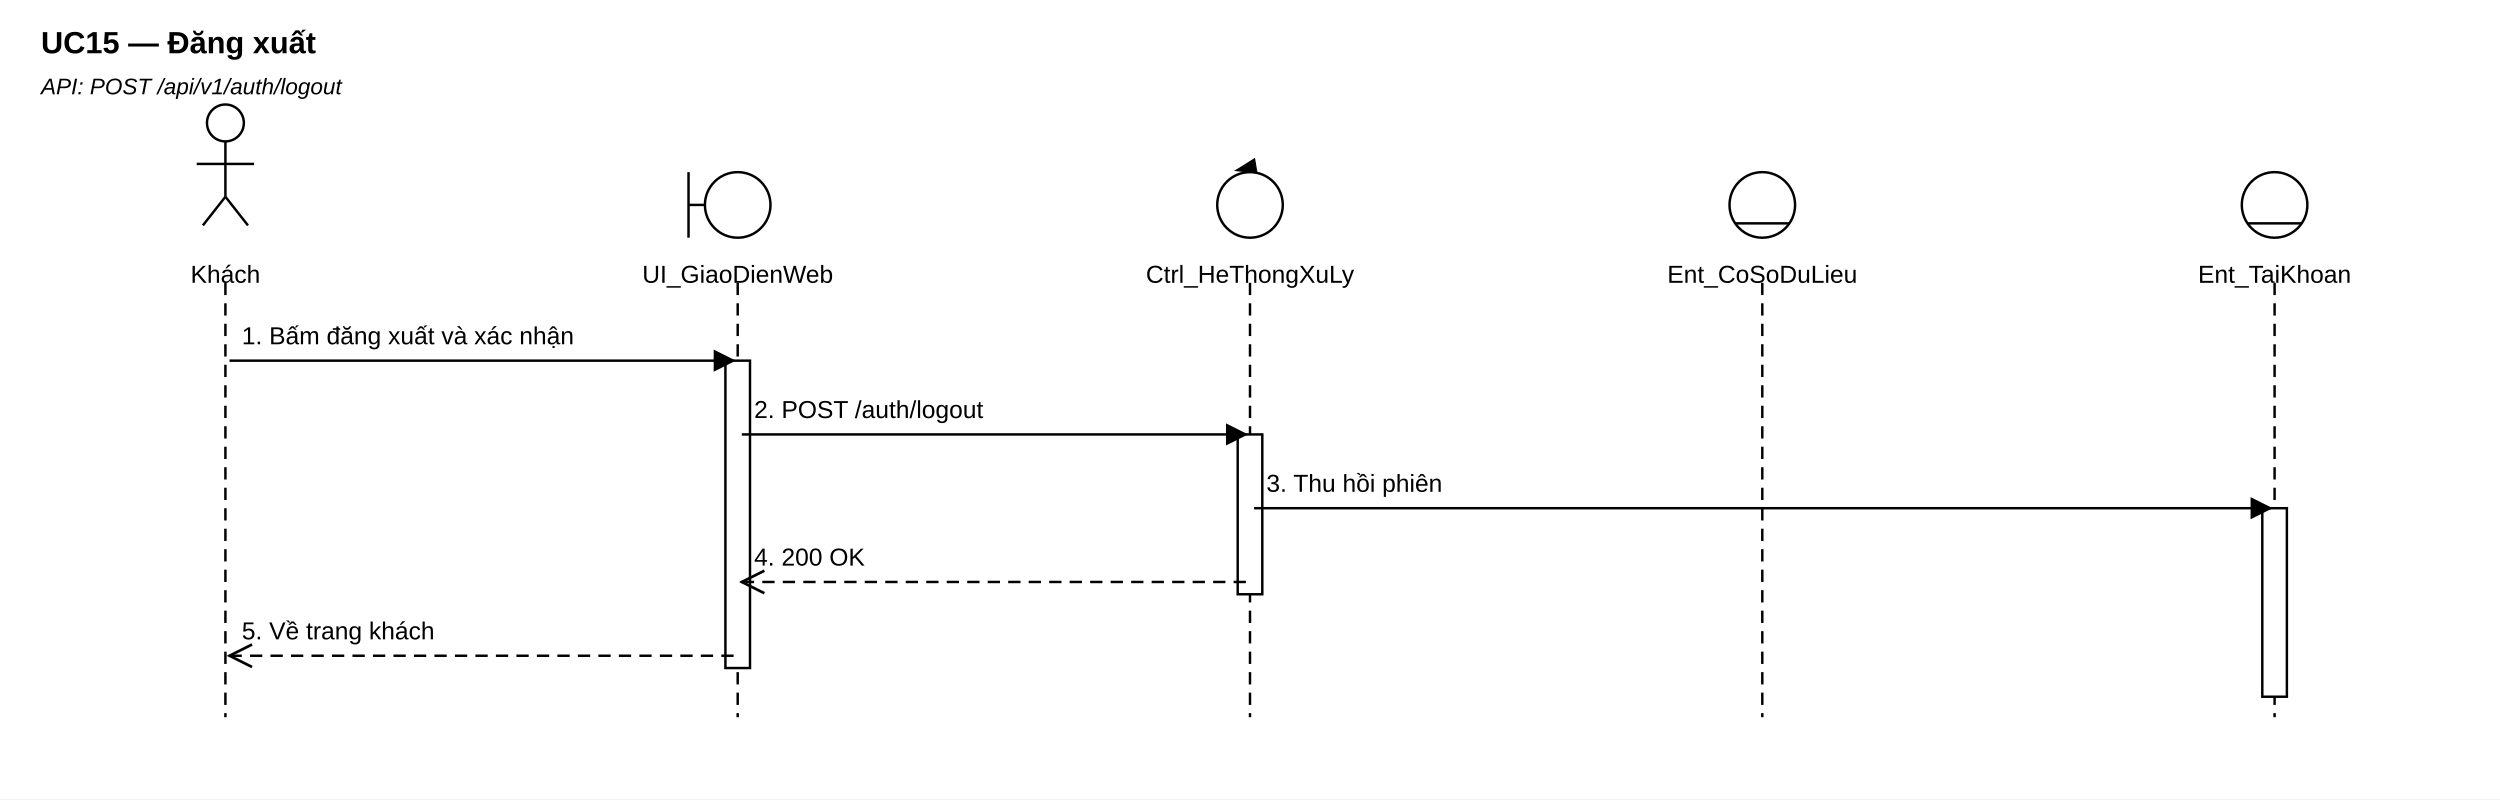
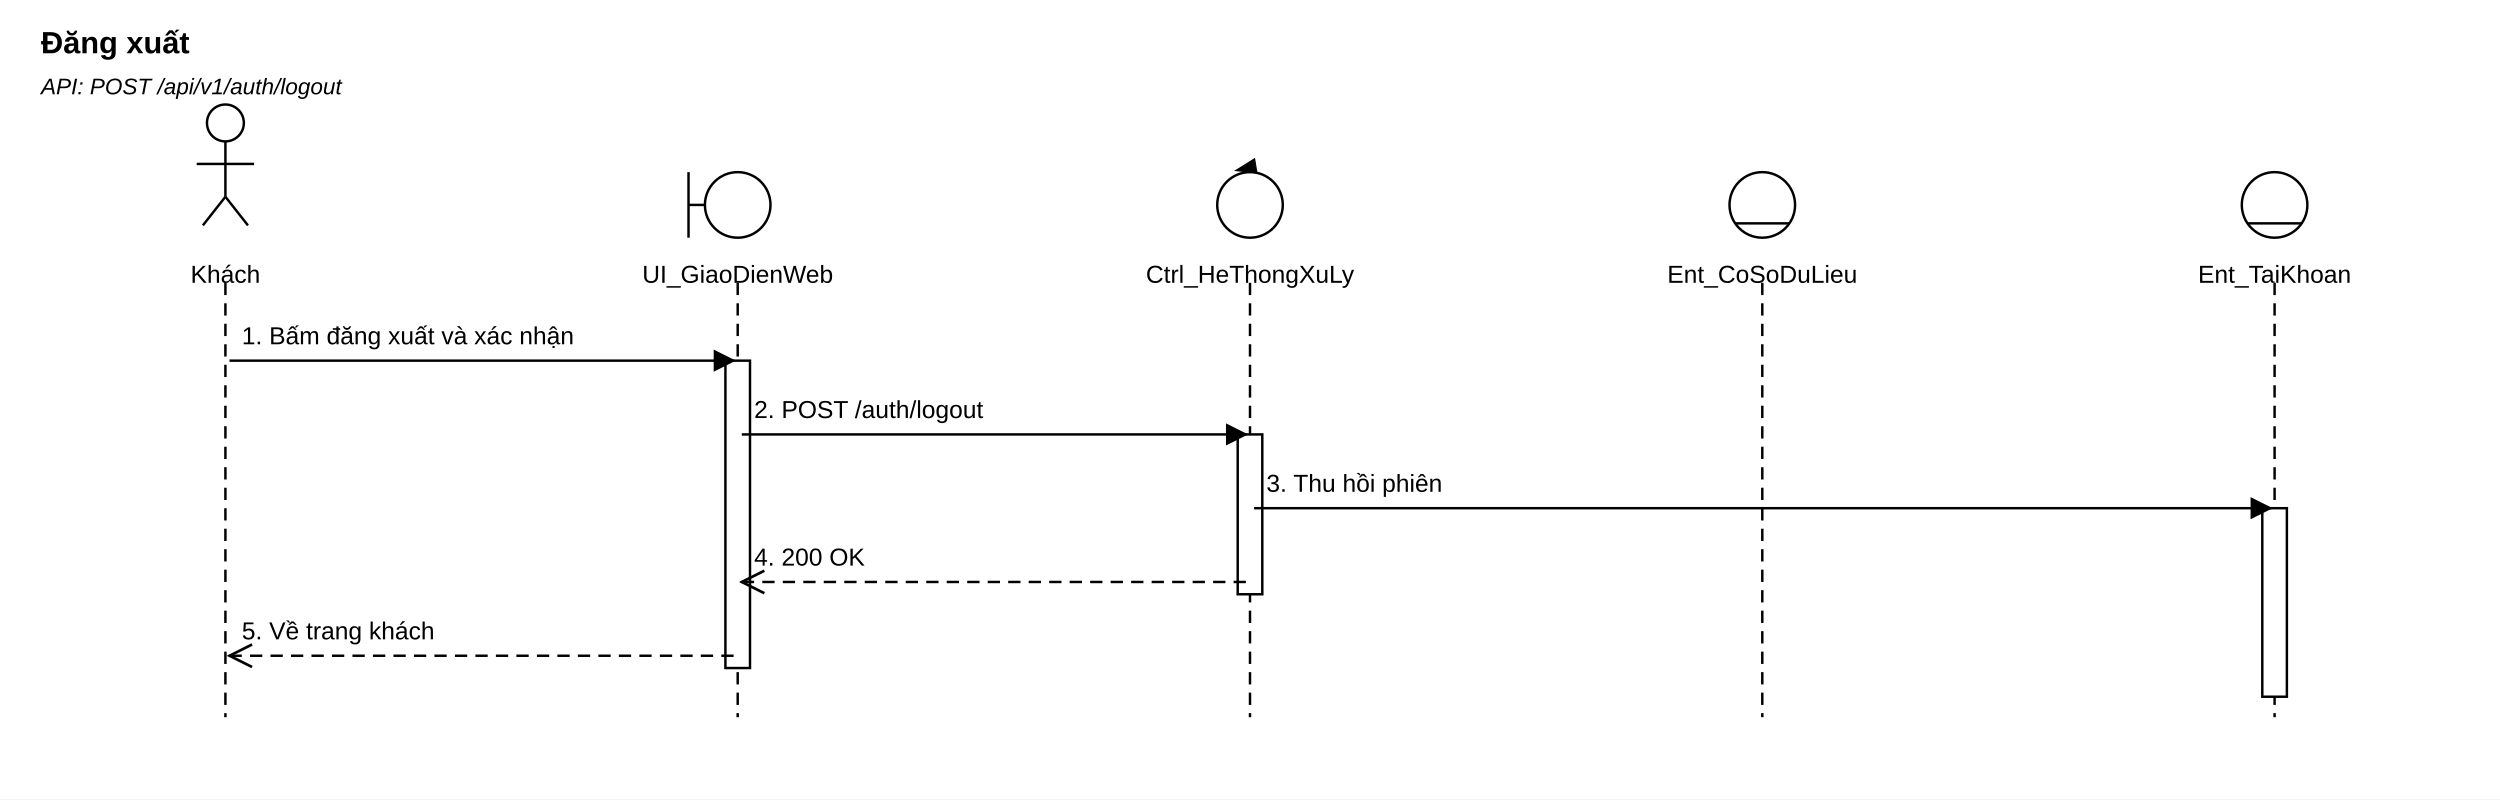
<svg xmlns="http://www.w3.org/2000/svg" width="1220" height="390" viewBox="0 0 1220 390">
  <defs>
    <marker id="dac" viewBox="0 0 10 10" refX="9" refY="5" markerWidth="9" markerHeight="9" orient="auto">
      <path d="M0,0 L10,5 L0,10 z" fill="#000" />
    </marker>
    <marker id="ho" viewBox="0 0 12 12" refX="11" refY="6" markerWidth="11" markerHeight="11" orient="auto">
      <path d="M1,1 L11,6 L1,11" fill="none" stroke="#000" stroke-width="1.2" />
    </marker>
  </defs>
  <rect width="100%" height="100%" fill="#fff" />
-   <text x="20" y="26" font-family="Arial, Helvetica, sans-serif" font-size="15" text-anchor="start" font-weight="bold" fill="#000">UC15 — Đăng xuất</text>
+   <text x="20" y="26" font-family="Arial, Helvetica, sans-serif" font-size="15" text-anchor="start" font-weight="bold" fill="#000">Đăng xuất</text>
  <text x="20" y="46" font-family="Arial, Helvetica, sans-serif" font-size="11" text-anchor="start" font-weight="normal" fill="#000" font-style="italic">API: POST /api/v1/auth/logout</text>
  <circle cx="110" cy="60" r="9" fill="#fff" stroke="#000" stroke-width="1.2" />
  <line x1="110" y1="69" x2="110" y2="96" stroke="#000" stroke-width="1.2" />
  <line x1="96" y1="80" x2="124" y2="80" stroke="#000" stroke-width="1.2" />
  <line x1="110" y1="96" x2="99" y2="110" stroke="#000" stroke-width="1.2" />
  <line x1="110" y1="96" x2="121" y2="110" stroke="#000" stroke-width="1.2" />
  <text x="110" y="138" font-family="Arial, Helvetica, sans-serif" font-size="12" text-anchor="middle" font-weight="normal" fill="#000">Khách</text>
  <line x1="336" y1="84" x2="336" y2="116" stroke="#000" stroke-width="1.2" />
  <line x1="336" y1="100" x2="344" y2="100" stroke="#000" stroke-width="1.2" />
  <circle cx="360" cy="100" r="16" fill="#fff" stroke="#000" stroke-width="1.2" />
  <text x="360" y="138" font-family="Arial, Helvetica, sans-serif" font-size="12" text-anchor="middle" font-weight="normal" fill="#000">UI_GiaoDienWeb</text>
  <circle cx="610" cy="100" r="16" fill="#fff" stroke="#000" stroke-width="1.2" />
  <path d="M 604 83 L 612 78 L 613 84 Z" fill="#000" stroke="#000" stroke-width="1.2" />
  <text x="610" y="138" font-family="Arial, Helvetica, sans-serif" font-size="12" text-anchor="middle" font-weight="normal" fill="#000">Ctrl_HeThongXuLy</text>
  <circle cx="860" cy="100" r="16" fill="#fff" stroke="#000" stroke-width="1.2" />
  <line x1="847" y1="109" x2="873" y2="109" stroke="#000" stroke-width="1.2" />
  <text x="860" y="138" font-family="Arial, Helvetica, sans-serif" font-size="12" text-anchor="middle" font-weight="normal" fill="#000">Ent_CoSoDuLieu</text>
  <circle cx="1110" cy="100" r="16" fill="#fff" stroke="#000" stroke-width="1.2" />
  <line x1="1097" y1="109" x2="1123" y2="109" stroke="#000" stroke-width="1.2" />
  <text x="1110" y="138" font-family="Arial, Helvetica, sans-serif" font-size="12" text-anchor="middle" font-weight="normal" fill="#000">Ent_TaiKhoan</text>
  <line x1="110" y1="138" x2="110" y2="350" stroke="#000" stroke-width="1.2" stroke-dasharray="6 4" />
  <line x1="360" y1="138" x2="360" y2="350" stroke="#000" stroke-width="1.2" stroke-dasharray="6 4" />
  <line x1="610" y1="138" x2="610" y2="350" stroke="#000" stroke-width="1.2" stroke-dasharray="6 4" />
  <line x1="860" y1="138" x2="860" y2="350" stroke="#000" stroke-width="1.2" stroke-dasharray="6 4" />
  <line x1="1110" y1="138" x2="1110" y2="350" stroke="#000" stroke-width="1.2" stroke-dasharray="6 4" />
  <rect x="604" y="212" width="12" height="78" rx="0" fill="#fff" stroke="#000" stroke-width="1.2" />
  <rect x="354" y="176" width="12" height="150" rx="0" fill="#fff" stroke="#000" stroke-width="1.2" />
  <rect x="1104" y="248" width="12" height="92" rx="0" fill="#fff" stroke="#000" stroke-width="1.2" />
  <line x1="112" y1="176" x2="358" y2="176" stroke="#000" stroke-width="1.2" marker-end="url(#dac)" />
  <text x="118" y="168" font-family="Arial, Helvetica, sans-serif" font-size="12" text-anchor="start" font-weight="normal" fill="#000">1. Bấm đăng xuất và xác nhận</text>
  <line x1="362" y1="212" x2="608" y2="212" stroke="#000" stroke-width="1.2" marker-end="url(#dac)" />
  <text x="368" y="204" font-family="Arial, Helvetica, sans-serif" font-size="12" text-anchor="start" font-weight="normal" fill="#000">2. POST /auth/logout</text>
  <line x1="612" y1="248" x2="1108" y2="248" stroke="#000" stroke-width="1.2" marker-end="url(#dac)" />
  <text x="618" y="240" font-family="Arial, Helvetica, sans-serif" font-size="12" text-anchor="start" font-weight="normal" fill="#000">3. Thu hồi phiên</text>
  <line x1="608" y1="284" x2="362" y2="284" stroke="#000" stroke-width="1.2" stroke-dasharray="6 4" marker-end="url(#ho)" />
  <text x="368" y="276" font-family="Arial, Helvetica, sans-serif" font-size="12" text-anchor="start" font-weight="normal" fill="#000">4. 200 OK</text>
  <line x1="358" y1="320" x2="112" y2="320" stroke="#000" stroke-width="1.2" stroke-dasharray="6 4" marker-end="url(#ho)" />
  <text x="118" y="312" font-family="Arial, Helvetica, sans-serif" font-size="12" text-anchor="start" font-weight="normal" fill="#000">5. Về trang khách</text>
</svg>
